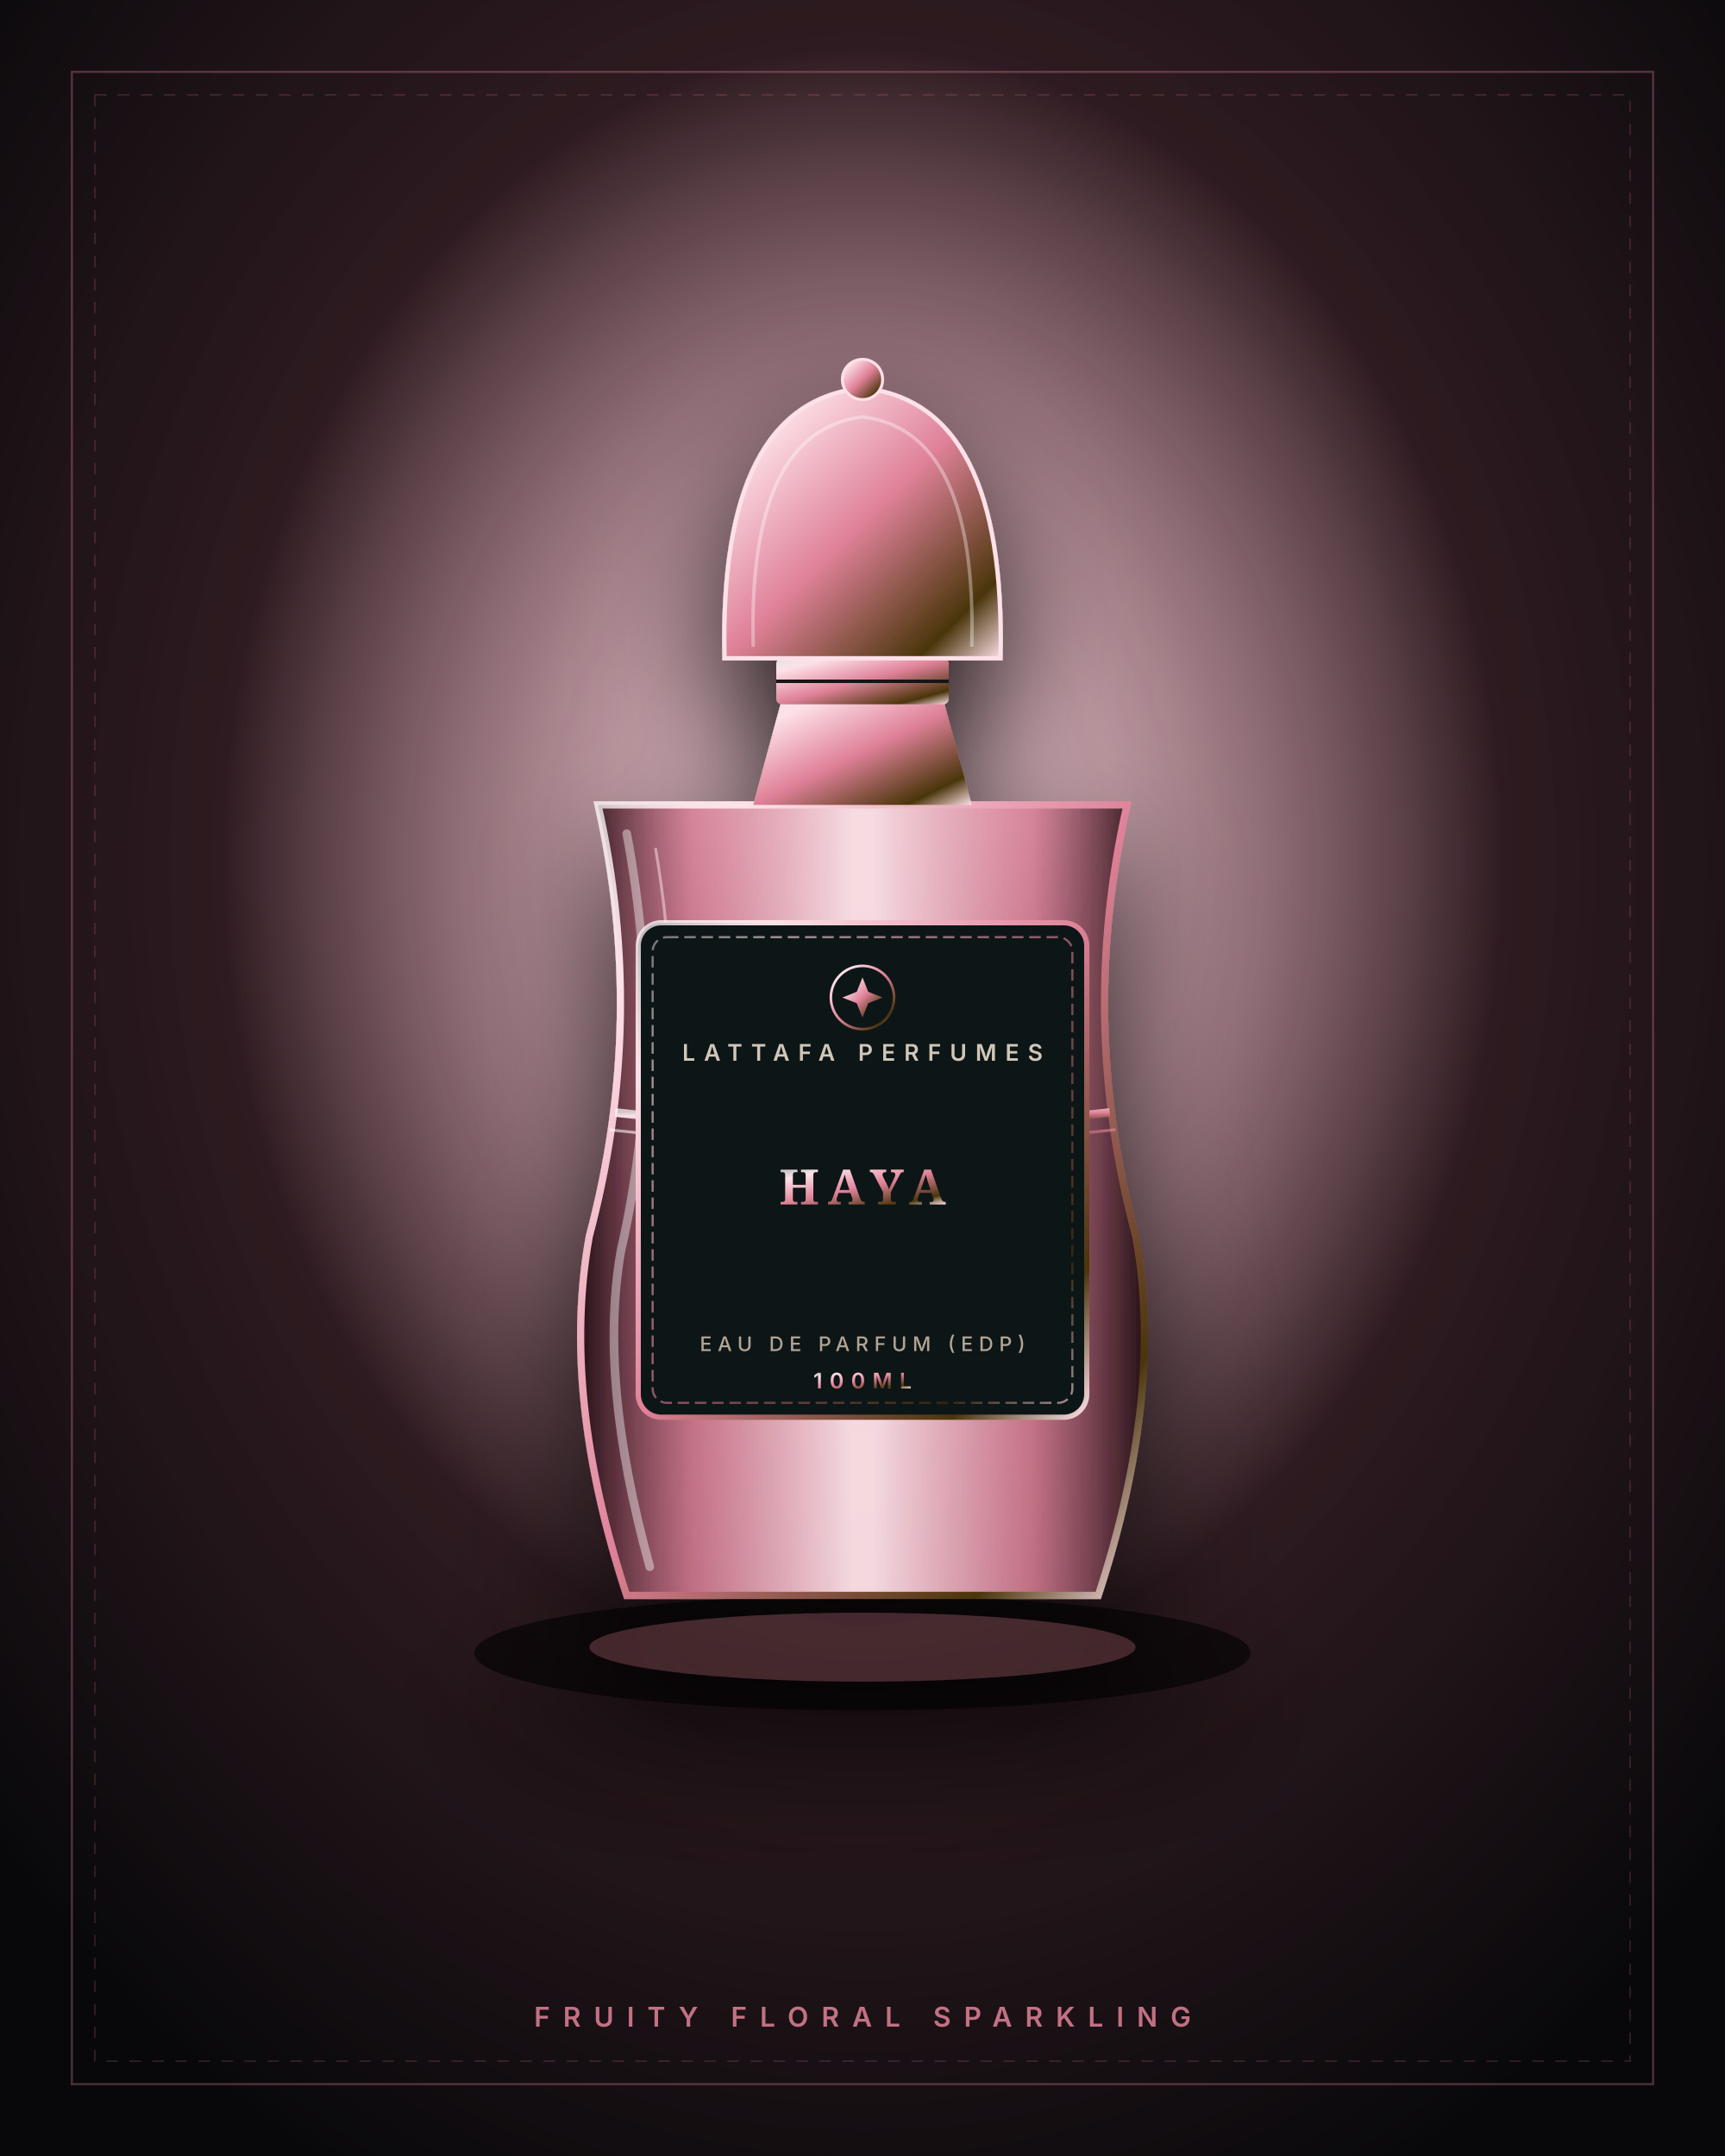
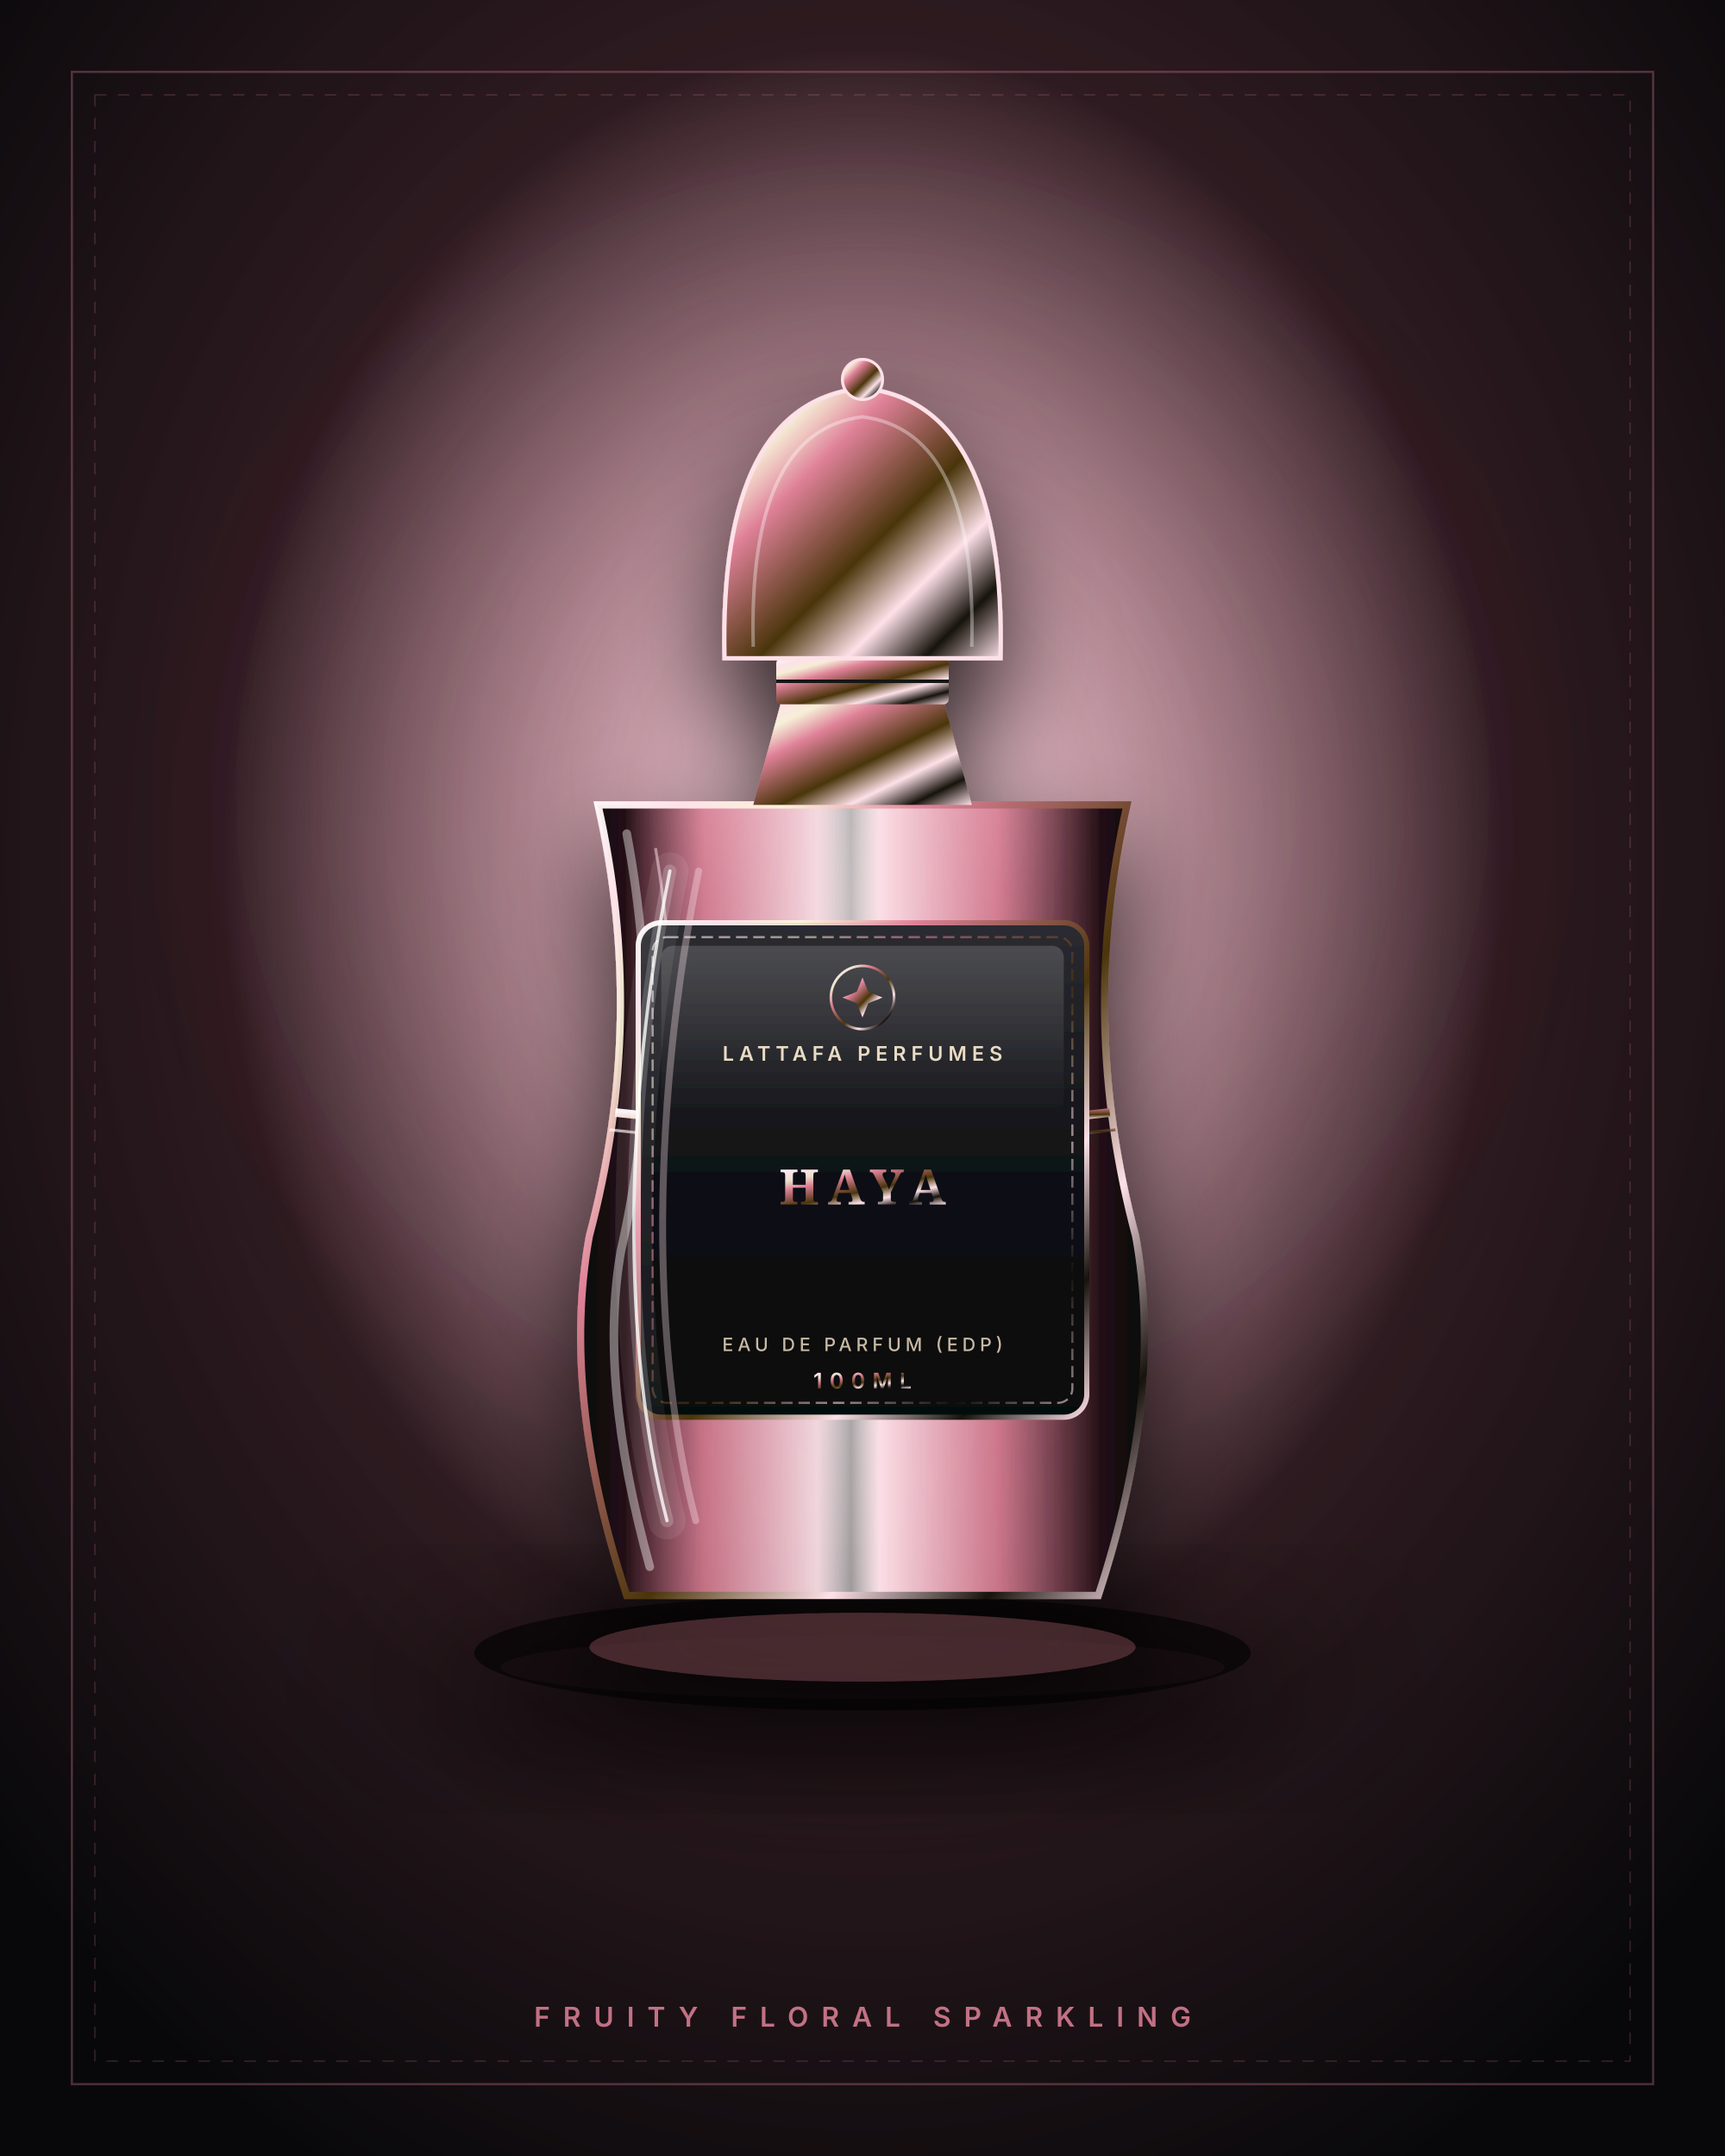
<svg xmlns="http://www.w3.org/2000/svg" viewBox="0 0 600 750" width="600" height="750">
  <defs>
    <radialGradient id="ambG" cx="50%" cy="40%" r="68%">
      <stop offset="0%" stop-color="#df8198" stop-opacity="0.32" />
      <stop offset="55%" stop-color="#241016" stop-opacity="0.95" />
      <stop offset="100%" stop-color="#08080a" />
    </radialGradient>
    <linearGradient id="metalG" x1="0%" y1="0%" x2="100%" y2="100%">
-       <stop offset="0%" stop-color="#ffffff" stop-opacity="0.7" />
-       <stop offset="15%" stop-color="#fde1e8" />
-       <stop offset="50%" stop-color="#df8198" />
-       <stop offset="85%" stop-color="#4a350b" />
+       <stop offset="0%" stop-color="#ffffff" stop-opacity="0.95" />
+       <stop offset="9%" stop-color="#fde1e8" />
+       <stop offset="18%" stop-color="#fff8df" stop-opacity="0.9" />
+       <stop offset="31%" stop-color="#df8198" />
+       <stop offset="56%" stop-color="#4a350b" />
+       <stop offset="72%" stop-color="#fde1e8" />
+       <stop offset="86%" stop-color="#17130c" />
      <stop offset="100%" stop-color="#fde1e8" />
    </linearGradient>
    <linearGradient id="bodyG" x1="0%" y1="0%" x2="100%" y2="0%">
-       <stop offset="0%" stop-color="#241016" />
-       <stop offset="20%" stop-color="#df8198" stop-opacity="0.75" />
-       <stop offset="48%" stop-color="#fde1e8" stop-opacity="0.92" />
-       <stop offset="52%" stop-color="#fde1e8" stop-opacity="0.92" />
-       <stop offset="80%" stop-color="#df8198" stop-opacity="0.75" />
-       <stop offset="100%" stop-color="#241016" />
+       <stop offset="0%" stop-color="#050609" />
+       <stop offset="8%" stop-color="#241016" />
+       <stop offset="22%" stop-color="#df8198" stop-opacity="0.78" />
+       <stop offset="42%" stop-color="#fde1e8" stop-opacity="0.9" />
+       <stop offset="48%" stop-color="#ffffff" stop-opacity="0.38" />
+       <stop offset="53%" stop-color="#fde1e8" stop-opacity="0.98" />
+       <stop offset="74%" stop-color="#df8198" stop-opacity="0.82" />
+       <stop offset="92%" stop-color="#241016" />
+       <stop offset="100%" stop-color="#050609" />
    </linearGradient>
    <linearGradient id="baseG" x1="0%" y1="0%" x2="100%" y2="0%">
      <stop offset="0%" stop-color="#000000" stop-opacity="0.8" />
-       <stop offset="30%" stop-color="#fde1e8" stop-opacity="0.4" />
-       <stop offset="50%" stop-color="#ffffff" stop-opacity="0.6" />
-       <stop offset="70%" stop-color="#fde1e8" stop-opacity="0.4" />
+       <stop offset="24%" stop-color="#df8198" stop-opacity="0.38" />
+       <stop offset="46%" stop-color="#fde1e8" stop-opacity="0.72" />
+       <stop offset="54%" stop-color="#ffffff" stop-opacity="0.78" />
+       <stop offset="76%" stop-color="#fde1e8" stop-opacity="0.36" />
      <stop offset="100%" stop-color="#000000" stop-opacity="0.8" />
    </linearGradient>
+     <linearGradient id="labelG" x1="0%" y1="0%" x2="0%" y2="100%">
+       <stop offset="0%" stop-color="#2b2b31" />
+       <stop offset="48%" stop-color="#111216" />
+       <stop offset="100%" stop-color="#06070a" />
+     </linearGradient>
+     <linearGradient id="labelSheen" x1="0%" y1="0%" x2="0%" y2="100%">
+       <stop offset="0%" stop-color="#ffffff" stop-opacity="0.75" />
+       <stop offset="100%" stop-color="#ffffff" stop-opacity="0" />
+     </linearGradient>
+     <radialGradient id="bloomG" cx="50%" cy="45%" r="58%">
+       <stop offset="0%" stop-color="#fde1e8" stop-opacity="0.24" />
+       <stop offset="42%" stop-color="#df8198" stop-opacity="0.10" />
+       <stop offset="100%" stop-color="#241016" stop-opacity="0" />
+     </radialGradient>
    <filter id="flaconShadow" x="-30%" y="-20%" width="160%" height="150%">
-       <feDropShadow dx="0" dy="20" stdDeviation="22" flood-color="#000000" flood-opacity="0.85" />
+       <feDropShadow dx="0" dy="18" stdDeviation="18" flood-color="#000000" flood-opacity="0.8" />
+     </filter>
+     <filter id="softGlow" x="-40%" y="-40%" width="180%" height="180%">
+       <feGaussianBlur stdDeviation="28" />
    </filter>
  </defs>
  <rect width="600" height="750" fill="url(#ambG)" />
+   <circle cx="300" cy="300" r="245" fill="url(#bloomG)" filter="url(#softGlow)" />
+   <ellipse cx="300" cy="584" rx="174" ry="26" fill="#000000" opacity="0.42" filter="url(#softGlow)" />
+   <ellipse cx="300" cy="580" rx="126" ry="11" fill="#df8198" opacity="0.14" />
  <rect x="25" y="25" width="550" height="700" fill="none" stroke="#df8198" stroke-width="0.75" opacity="0.32" />
  <rect x="33" y="33" width="534" height="684" fill="none" stroke="#df8198" stroke-width="0.5" stroke-dasharray="4,4" opacity="0.2" />
  <g transform="translate(300, 365)" filter="url(#flaconShadow)">
    <ellipse cx="0" cy="210" rx="135" ry="20" fill="#000000" opacity="0.6" />
    <ellipse cx="0" cy="208" rx="95" ry="12" fill="#df8198" opacity="0.25" />
    <path d="M-92,-85 Q-75,-10 -95,65 Q-105,120 -82,190 L82,190 Q105,120 95,65 Q75,-10 92,-85 Z" fill="url(#bodyG)" stroke="url(#metalG)" stroke-width="2.5" />
    <path d="M-82,-75 Q-68,0 -84,70 Q-92,115 -74,180" fill="none" stroke="#ffffff" stroke-width="3" stroke-linecap="round" opacity="0.4" />
    <path d="M-72,-70 Q-60,0 -74,70" fill="none" stroke="#fde1e8" stroke-width="1" opacity="0.5" />
    <path d="M-86,22 Q0,32 86,22" fill="none" stroke="url(#metalG)" stroke-width="3" />
    <path d="M-88,28 Q0,38 88,28" fill="none" stroke="url(#metalG)" stroke-width="1" opacity="0.7" />
-     <rect x="-78.0" y="-44.0" width="156" height="172" rx="8" fill="#111216" stroke="url(#metalG)" stroke-width="1.8" />
+     <rect x="-78.0" y="-44.0" width="156" height="172" rx="8" fill="url(#labelG)" stroke="url(#metalG)" stroke-width="1.8" />
    <rect x="-73.0" y="-39.0" width="146" height="162" rx="5" fill="none" stroke="url(#metalG)" stroke-width="0.75" stroke-dasharray="4,2" opacity="0.6" />
+     <rect x="-70.0" y="-36.0" width="140" height="58.5" rx="4" fill="url(#labelSheen)" opacity="0.22" />
    <g transform="translate(0, -18.0)">
      <circle cx="0" cy="0" r="11" fill="none" stroke="url(#metalG)" stroke-width="0.9" />
      <polygon points="0,-7 2,-2 7,0 2,2 0,7 -2,2 -7,0 -2,-2" fill="url(#metalG)" />
    </g>
-     <text x="0" y="4.0" font-family="'Inter', -apple-system, sans-serif" font-size="8" font-weight="600" letter-spacing="3" fill="#cfc7b8" text-anchor="middle">LATTAFA PERFUMES</text>
+     <text x="0" y="4.0" font-family="'Inter', -apple-system, sans-serif" font-size="7" font-weight="600" letter-spacing="1.8" fill="#e8dcc4" text-anchor="middle">LATTAFA PERFUMES</text>
    <line x1="-58.0" y1="12.0" x2="58.0" y2="12.0" stroke="url(#metalG)" stroke-width="0.6" opacity="0.5" />
    <text x="0" y="54" font-family="'Cinzel', 'Playfair Display', 'Georgia', serif" font-size="17" font-weight="700" letter-spacing="3" fill="url(#metalG)" text-anchor="middle">HAYA</text>
    <line x1="-54.0" y1="90.0" x2="54.0" y2="90.0" stroke="url(#metalG)" stroke-width="0.6" opacity="0.5" />
-     <text x="0" y="105.0" font-family="'Inter', -apple-system, sans-serif" font-size="7" font-weight="500" letter-spacing="2" fill="#b0a594" text-anchor="middle">EAU DE PARFUM (EDP)</text>
+     <text x="0" y="105.0" font-family="'Inter', -apple-system, sans-serif" font-size="6.4" font-weight="500" letter-spacing="1.5" fill="#c8bba4" text-anchor="middle">EAU DE PARFUM (EDP)</text>
    <text x="0" y="118.0" font-family="'Inter', -apple-system, sans-serif" font-size="7.5" font-weight="600" letter-spacing="2.5" fill="url(#metalG)" text-anchor="middle">100ML</text>
    <path d="M-38,-85 L-28,-122 L28,-122 L38,-85 Z" fill="url(#metalG)" />
    <rect x="-30" y="-136" width="60" height="16" rx="2" fill="url(#metalG)" />
    <line x1="-30" y1="-128" x2="30" y2="-128" stroke="#121316" stroke-width="1.2" />
    <path d="M-48,-136 Q-50,-225 0,-230 Q50,-225 48,-136 Z" fill="url(#metalG)" stroke="#fde1e8" stroke-width="1.5" />
    <path d="M-38,-140 Q-40,-215 0,-220 Q40,-215 38,-140" fill="none" stroke="#ffffff" stroke-width="1.2" opacity="0.35" />
    <circle cx="0" cy="-233" r="7" fill="url(#metalG)" stroke="#fde1e8" stroke-width="1" />
+     <path d="M-67,-62 C-83,18 -84,103 -68,164" fill="none" stroke="#ffffff" stroke-width="13" stroke-linecap="round" opacity="0.075" />
+     <path d="M-67,-62 C-83,18 -84,103 -68,164" fill="none" stroke="#ffffff" stroke-width="4.5" stroke-linecap="round" opacity="0.18" />
+     <path d="M-67,-62 C-83,18 -84,103 -68,164" fill="none" stroke="#ffffff" stroke-width="1.15" stroke-linecap="round" opacity="0.78" />
+     <path d="M-67,-62 C-83,18 -84,103 -68,164" fill="none" stroke="#fde1e8" stroke-width="2.4" stroke-linecap="round" opacity="0.34" transform="translate(10,0)" />
  </g>
  <text x="300" y="705" font-family="'Inter', -apple-system, sans-serif" font-size="9.5" font-weight="600" letter-spacing="4.5" fill="#df8198" opacity="0.85" text-anchor="middle">FRUITY FLORAL SPARKLING</text>
</svg>
